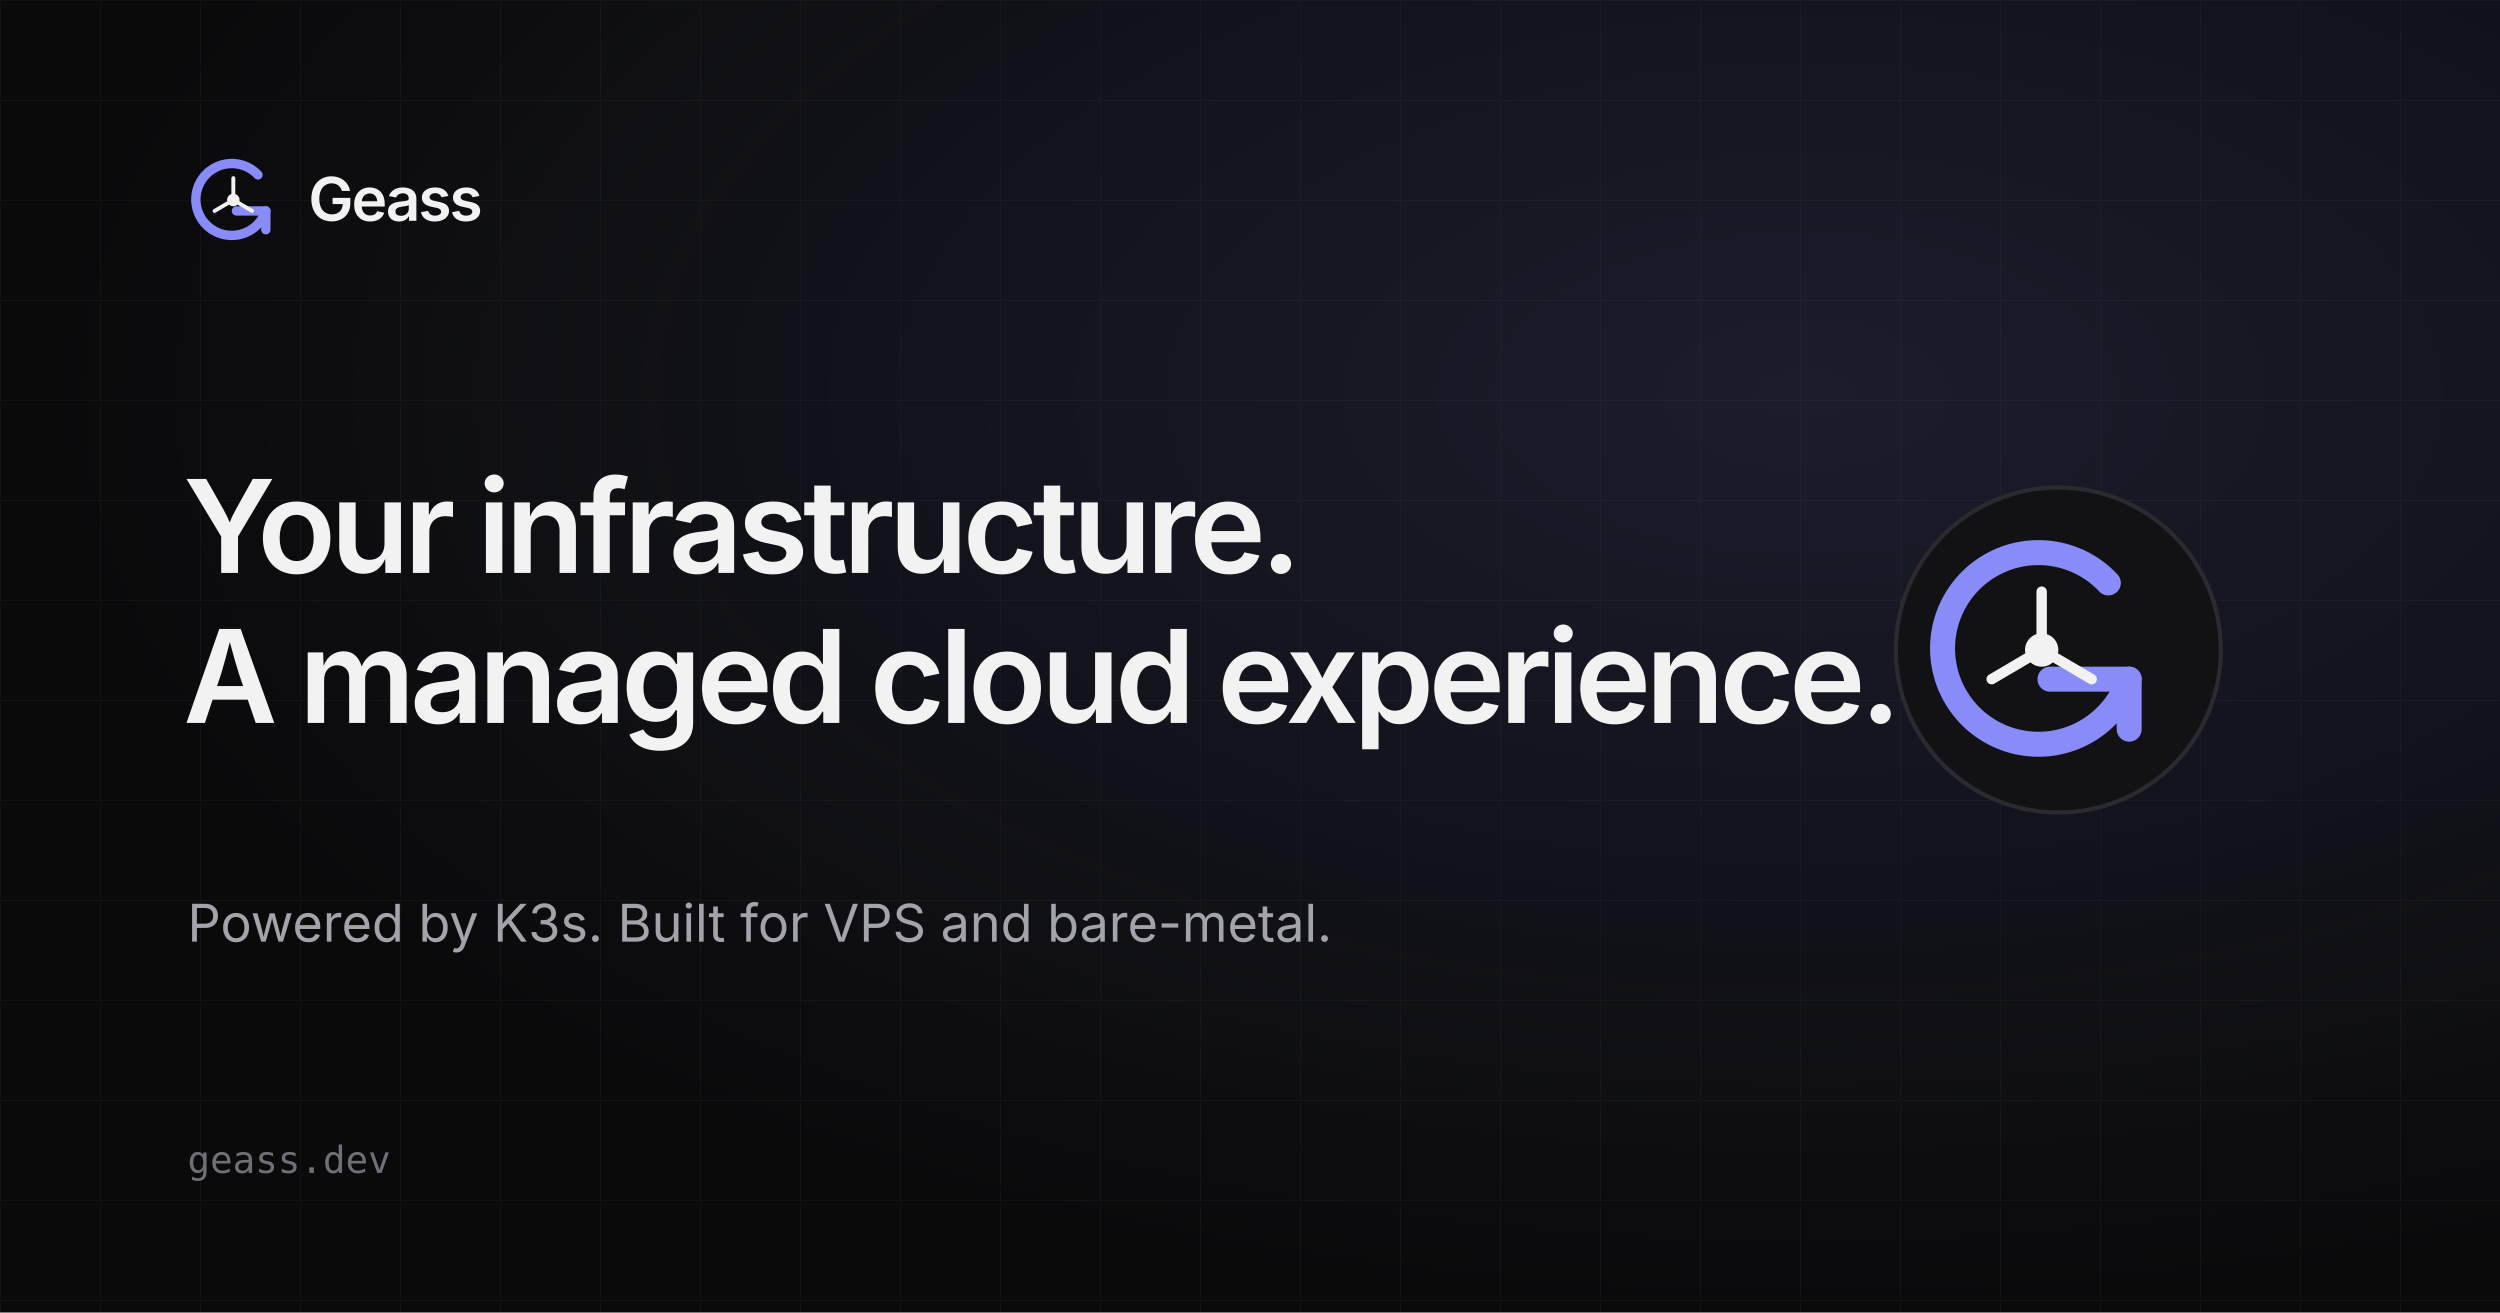
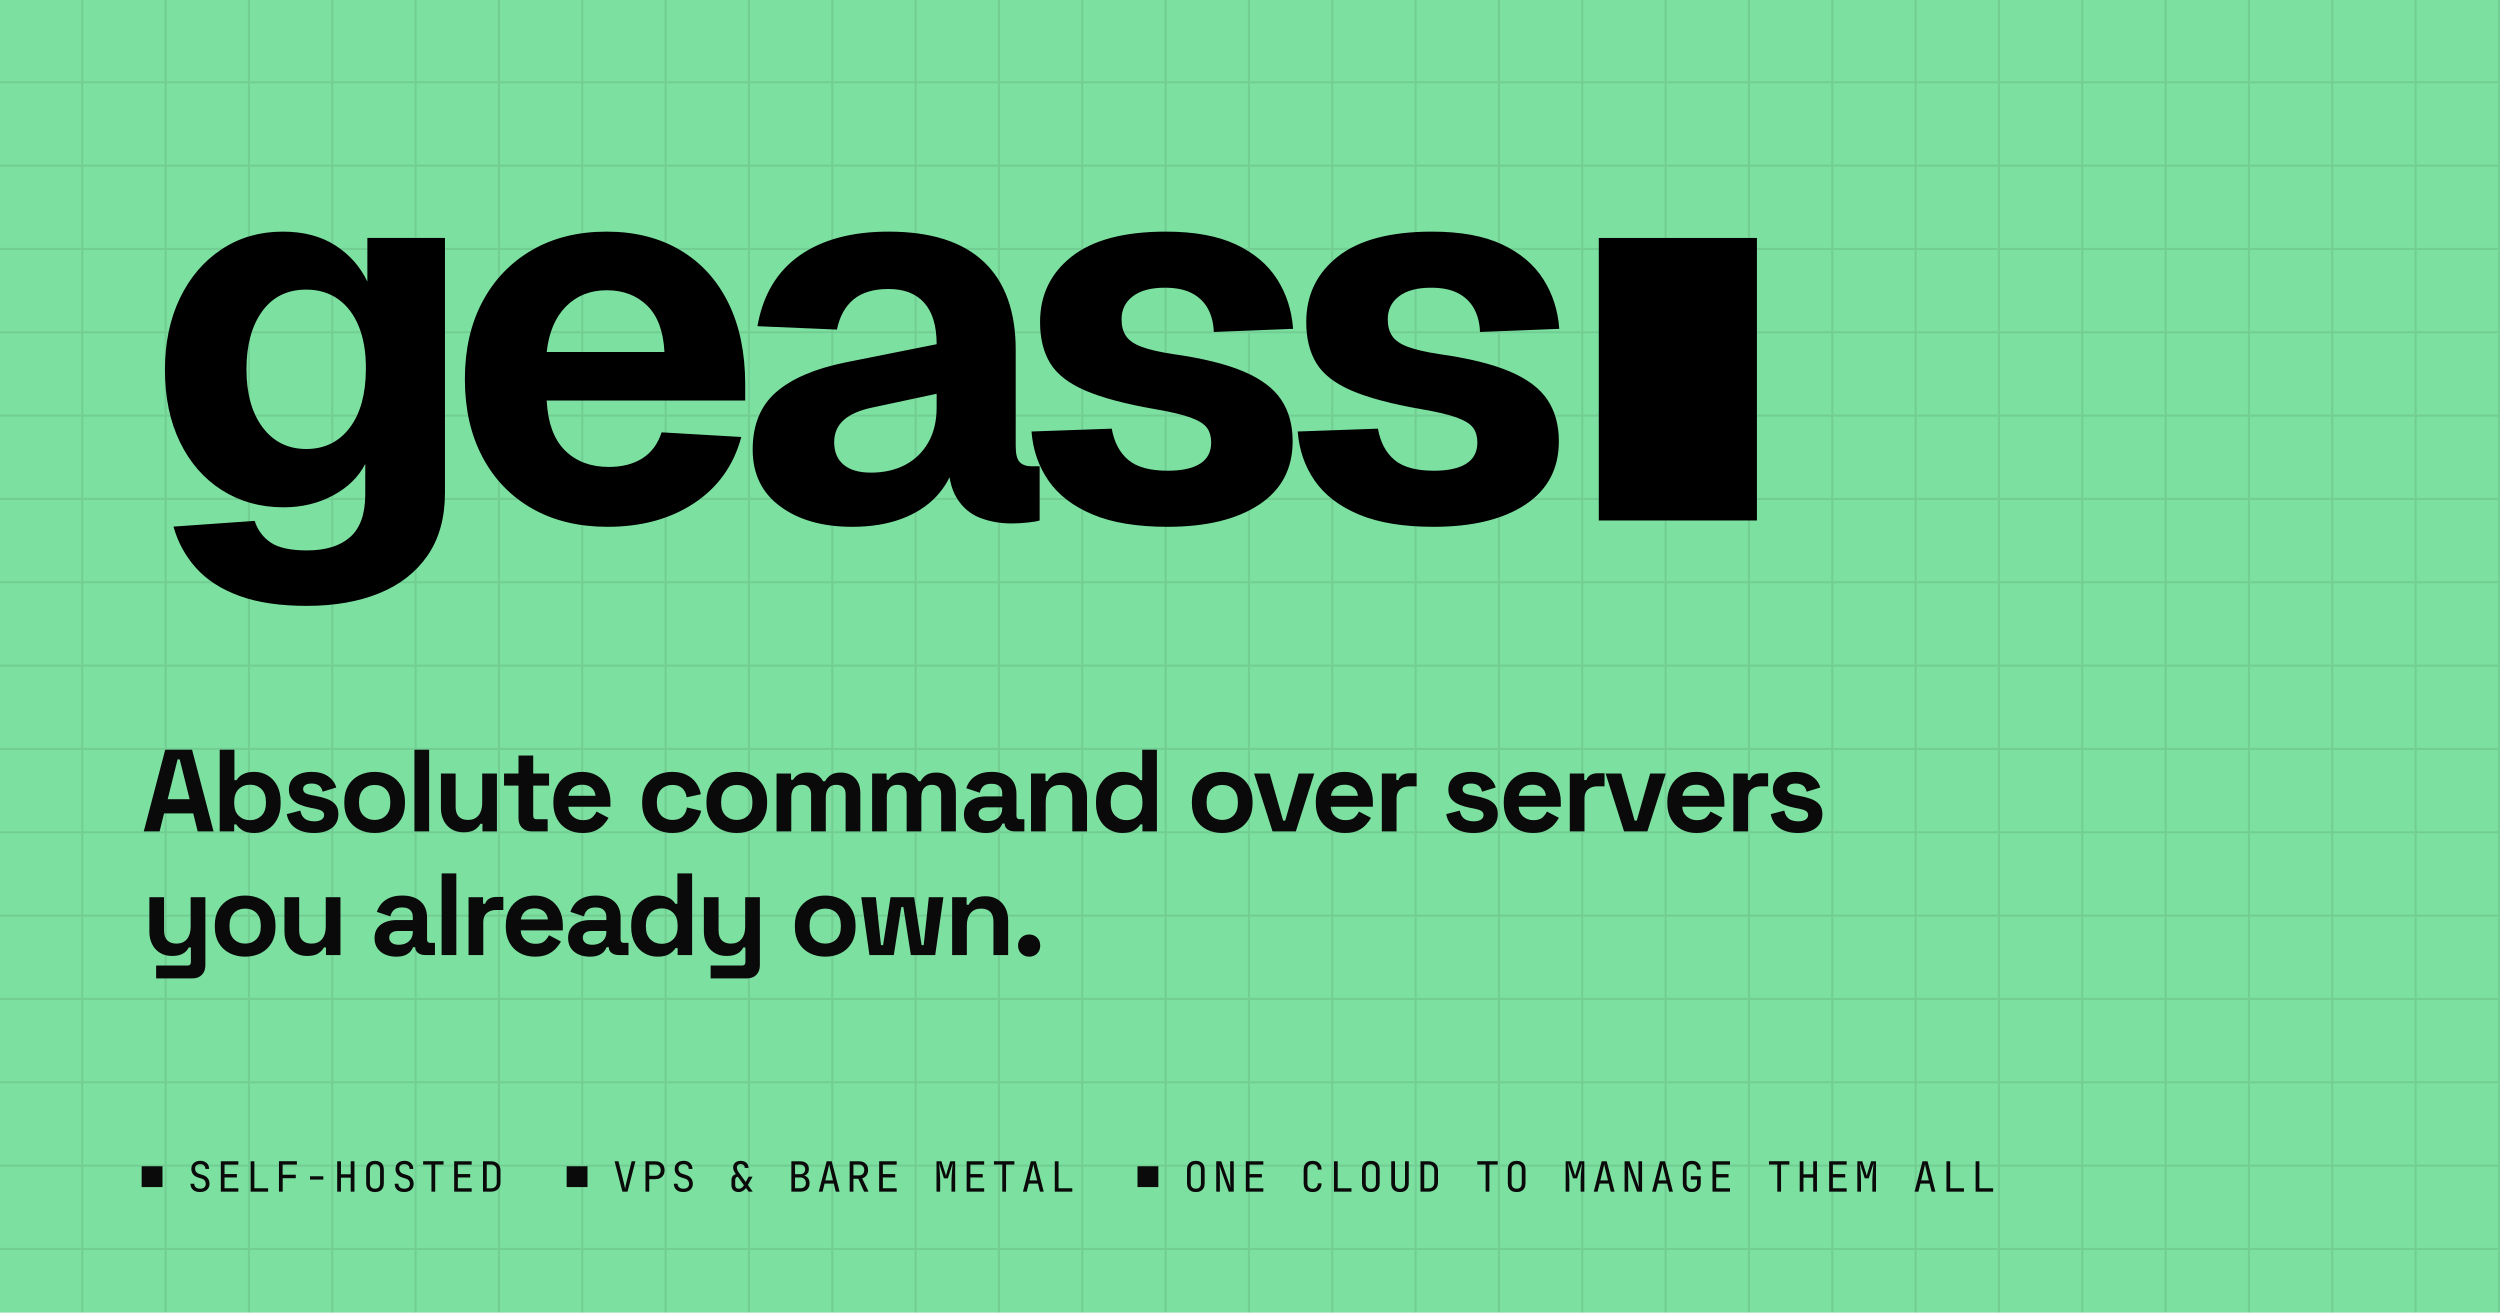
- <svg xmlns="http://www.w3.org/2000/svg" viewBox="0 0 1200 630" role="img" aria-labelledby="title desc">
+ <svg xmlns="http://www.w3.org/2000/svg" viewBox="0 0 1200 630" role="img" aria-label="Geass social card">
  <defs>
-     <radialGradient id="glow" cx="72%" cy="30%" r="70%">
-       <stop offset="0" stop-color="#888CF8" stop-opacity=".14" />
-       <stop offset="1" stop-color="#888CF8" stop-opacity="0" />
-     </radialGradient>
-     <pattern id="grid" width="48" height="48" patternUnits="userSpaceOnUse">
-       <path d="M48 0H0V48" fill="none" stroke="#FFFFFF" stroke-opacity=".035" />
+     <pattern id="grid" width="40" height="40" patternUnits="userSpaceOnUse">
+       <path d="M39.5 0V40M0 39.5H40" fill="none" stroke="#0A0A0A" stroke-opacity=".08" />
    </pattern>
  </defs>
-   <rect width="1200" height="630" fill="#0A0A0B" />
-   <rect width="1200" height="630" fill="url(#glow)" />
+   <rect width="1200" height="630" fill="#7CE0A0" />
  <rect width="1200" height="630" fill="url(#grid)" />
-   <g transform="translate(88 72)">
-     <g transform="scale(.75)">
-       <path d="M47.75 15.9A23 23 0 1 0 52.8 39H34" fill="none" stroke="#888CF8" stroke-width="6" stroke-linecap="round" stroke-linejoin="round" />
-       <path d="M52.8 39V51" fill="none" stroke="#888CF8" stroke-width="6" stroke-linecap="round" />
-       <circle cx="32" cy="32" r="4" fill="#F2F2F3" />
-       <path d="M32 28V18M28.5 34 20 39M35.5 34 44 39" fill="none" stroke="#F2F2F3" stroke-width="2.5" stroke-linecap="round" />
-     </g>
-     <text x="60" y="34" fill="#F2F2F3" font-family="Inter, Arial, sans-serif" font-size="29" font-weight="560" letter-spacing="-1">Geass</text>
-   </g>
-   <text x="88" y="275" fill="#F2F2F3" font-family="Inter, Arial, sans-serif" font-size="62" font-weight="560" letter-spacing="-2.6">
-     <tspan x="88" dy="0">Your infrastructure.</tspan>
-     <tspan x="88" dy="72">A managed cloud experience.</tspan>
-   </text>
-   <text x="90" y="452" fill="#A3A3AB" font-family="Inter, Arial, sans-serif" font-size="25">Powered by K3s. Built for VPS and bare-metal.</text>
-   <g transform="translate(900 224)">
-     <circle cx="88" cy="88" r="78" fill="#121214" stroke="#2A2A30" stroke-width="2" />
-     <path d="M112 55.8A46 46 0 1 0 122 102H84" fill="none" stroke="#888CF8" stroke-width="12" stroke-linecap="round" stroke-linejoin="round" />
-     <path d="M122 102v24" fill="none" stroke="#888CF8" stroke-width="12" stroke-linecap="round" />
-     <circle cx="80" cy="88" r="8" fill="#F2F2F3" />
-     <path d="M80 80V60M73 92l-17 10M87 92l17 10" fill="none" stroke="#F2F2F3" stroke-width="5" stroke-linecap="round" />
-   </g>
-   <text x="90" y="563" fill="#6F6F78" font-family="Geist Mono, monospace" font-size="18">geass.dev</text>
+   <path d="M147.34 290.82Q127.91 290.82 114.83 286.01Q101.75 281.2 94.06 272.58Q86.37 263.95 83.28 252.77L122.24 250.03Q124.37 256.66 129.96 260.43Q135.55 264.2 147.34 264.2Q160.85 264.2 168.09 257.78Q175.33 251.35 175.33 237.28V222.66Q170.52 232.07 159.89 237.79Q149.27 243.51 136.11 243.51Q119.46 243.51 106.56 235.31Q93.65 227.11 86.42 212.28Q79.18 197.46 79.18 177.57Q79.18 158.04 86.37 143.11Q93.55 128.18 106.35 119.68Q119.16 111.18 135.7 111.18Q150.63 111.18 160.9 117.76Q171.18 124.34 176.34 135.17V114.22H213.58V236.47Q213.58 254.59 205.21 266.68Q196.83 278.78 181.93 284.8Q167.03 290.82 147.34 290.82ZM146.99 215.52Q160.09 215.52 167.81 205.4Q175.53 195.28 175.63 177.27Q175.73 165.33 172.26 156.77Q168.8 148.22 162.35 143.62Q155.89 139.01 146.99 139.01Q133.38 139.01 125.84 149.44Q118.3 159.86 118.3 177.27Q118.3 194.83 126.09 205.17Q133.88 215.52 146.99 215.52ZM291.61 252.87Q270.81 252.87 255.43 244.11Q240.05 235.36 231.6 219.39Q223.14 203.43 223.14 182.02Q223.14 160.62 231.6 144.78Q240.05 128.94 255.33 120.06Q270.61 111.18 291.2 111.18Q311.39 111.18 326.4 120.01Q341.4 128.84 349.55 145.29Q357.7 161.73 357.7 184.55V192.25H262.41Q263.22 208.29 271.19 216.21Q279.16 224.13 292.22 224.13Q301.88 224.13 308.38 219.98Q314.89 215.83 317.57 207.53L355.82 209.75Q350.36 230.15 333.2 241.51Q316.05 252.87 291.61 252.87ZM262.41 168.97H318.94Q318.18 154.04 310.64 146.68Q303.1 139.32 291.2 139.32Q279.41 139.32 271.7 147.06Q263.98 154.8 262.41 168.97ZM409.01 252.87Q387.8 252.87 374.55 243.1Q361.29 233.33 361.29 215.83Q361.29 198.01 372.55 188.22Q383.81 178.43 405.97 173.93L449.59 165.22Q449.59 152.07 443.67 145.39Q437.75 138.71 426.52 138.71Q415.79 138.71 409.74 143.69Q403.69 148.68 401.72 158.19L363.57 156.57Q367.51 134.1 383.81 122.64Q400.1 111.18 426.52 111.18Q456.88 111.18 472.21 125.65Q487.54 140.13 487.54 167.96V214.11Q487.54 219.88 489.49 221.85Q491.44 223.82 495.23 223.82H499.03V249.83Q497.26 250.39 493.31 250.82Q489.36 251.25 485.47 251.25Q477.42 251.25 470.44 248.57Q463.46 245.88 459.26 239.08Q455.06 232.27 455.06 219.87L458.19 222.51Q455.81 231.56 449.29 238.45Q442.76 245.33 432.56 249.1Q422.37 252.87 409.01 252.87ZM418.01 226.86Q427.48 226.86 434.54 223.11Q441.6 219.37 445.59 212.36Q449.59 205.35 449.59 195.59V189.01L418.82 195.59Q409.56 197.51 404.98 201.63Q400.4 205.76 400.4 212.28Q400.4 219.22 404.91 223.04Q409.41 226.86 418.01 226.86ZM560.36 252.87Q538.55 252.87 524.51 246.97Q510.47 241.08 503.3 230.75Q496.14 220.43 495.13 207.12L533.64 205.76Q535.36 215.47 541.51 220.71Q547.66 225.95 560.51 225.95Q570.68 225.95 576.02 222.58Q581.36 219.22 581.36 212.39Q581.36 208.13 579.34 205.35Q577.31 202.57 571.52 200.44Q565.72 198.32 554.49 196.4Q533.19 192.7 521.12 187.54Q509.05 182.38 504.14 174.41Q499.23 166.44 499.23 154.6Q499.23 135.12 514.41 123.15Q529.59 111.18 559.65 111.18Q580.09 111.18 593.17 117.3Q606.25 123.43 612.98 133.98Q619.72 144.53 620.68 157.84L582.62 159.35Q582.42 153.03 579.82 148.22Q577.21 143.41 572.15 140.76Q567.09 138.1 559.14 138.1Q549.12 138.1 543.74 142.23Q538.35 146.35 538.35 153.28Q538.35 158.19 540.55 161.38Q542.75 164.57 548.16 166.54Q553.58 168.51 562.79 169.93Q584.19 172.92 596.84 178.28Q609.49 183.64 614.98 191.87Q620.47 200.09 620.47 211.78Q620.47 231.61 604.36 242.24Q588.24 252.87 560.36 252.87ZM688.13 252.87Q666.32 252.87 652.28 246.97Q638.24 241.08 631.08 230.75Q623.92 220.43 622.9 207.12L661.41 205.76Q663.13 215.47 669.28 220.71Q675.43 225.95 688.28 225.95Q698.45 225.95 703.79 222.58Q709.13 219.22 709.13 212.39Q709.13 208.13 707.11 205.35Q705.08 202.57 699.29 200.44Q693.49 198.32 682.26 196.4Q660.96 192.7 648.89 187.54Q636.82 182.38 631.91 174.41Q627 166.44 627 154.6Q627 135.12 642.18 123.15Q657.36 111.18 687.42 111.18Q707.86 111.18 720.95 117.3Q734.03 123.43 740.76 133.98Q747.49 144.53 748.45 157.84L710.4 159.35Q710.19 153.03 707.59 148.22Q704.98 143.41 699.92 140.76Q694.86 138.1 686.92 138.1Q676.9 138.1 671.51 142.23Q666.12 146.35 666.12 153.28Q666.12 158.19 668.32 161.38Q670.52 164.57 675.93 166.54Q681.35 168.51 690.56 169.93Q711.96 172.92 724.61 178.28Q737.26 183.64 742.75 191.87Q748.25 200.09 748.25 211.78Q748.25 231.61 732.13 242.24Q716.01 252.87 688.13 252.87Z" fill="#000000" />
+   <rect x="767.42" y="114.22" width="75.9" height="135.61" fill="#000000" />
+   <path d="M69.01 399.06 79.31 359.86H92.19L102.5 399.06H94.88L92.75 390.43H78.75L76.62 399.06ZM80.49 383.6H91.02L86.26 364.5H85.25ZM122.15 399.84Q118.4 399.84 116.38 398.55Q114.37 397.26 113.42 395.7H112.41V399.06H105.46V359.86H112.52V374.47H113.53Q114.14 373.46 115.18 372.57Q116.22 371.67 117.92 371.08Q119.63 370.5 122.15 370.5Q125.51 370.5 128.37 372.15Q131.22 373.8 132.96 376.99Q134.7 380.18 134.7 384.72V385.62Q134.7 390.15 132.96 393.34Q131.22 396.54 128.37 398.19Q125.51 399.84 122.15 399.84ZM120.02 393.68Q123.27 393.68 125.46 391.58Q127.64 389.48 127.64 385.45V384.89Q127.64 380.86 125.48 378.76Q123.33 376.66 120.02 376.66Q116.78 376.66 114.59 378.76Q112.41 380.86 112.41 384.89V385.45Q112.41 389.48 114.59 391.58Q116.78 393.68 120.02 393.68ZM150.77 399.84Q145.34 399.84 141.86 397.49Q138.39 395.14 137.66 390.77L144.16 389.09Q144.55 391.05 145.48 392.17Q146.4 393.29 147.77 393.76Q149.14 394.24 150.77 394.24Q153.23 394.24 154.41 393.37Q155.58 392.5 155.58 391.22Q155.58 389.93 154.46 389.23Q153.34 388.53 150.88 388.08L149.31 387.8Q146.4 387.24 143.99 386.26Q141.58 385.28 140.13 383.54Q138.67 381.81 138.67 379.06Q138.67 374.92 141.7 372.71Q144.72 370.5 149.65 370.5Q154.3 370.5 157.38 372.57Q160.46 374.64 161.41 378L154.86 380.02Q154.41 377.89 153.04 376.99Q151.66 376.1 149.65 376.1Q147.63 376.1 146.57 376.8Q145.5 377.5 145.5 378.73Q145.5 380.07 146.62 380.72Q147.74 381.36 149.65 381.7L151.22 381.98Q154.35 382.54 156.9 383.46Q159.45 384.38 160.93 386.09Q162.42 387.8 162.42 390.71Q162.42 395.08 159.25 397.46Q156.09 399.84 150.77 399.84ZM179.83 399.84Q175.69 399.84 172.38 398.16Q169.08 396.48 167.18 393.29Q165.27 390.1 165.27 385.62V384.72Q165.27 380.24 167.18 377.05Q169.08 373.86 172.38 372.18Q175.69 370.5 179.83 370.5Q183.98 370.5 187.28 372.18Q190.58 373.86 192.49 377.05Q194.39 380.24 194.39 384.72V385.62Q194.39 390.1 192.49 393.29Q190.58 396.48 187.28 398.16Q183.98 399.84 179.83 399.84ZM179.83 393.57Q183.08 393.57 185.21 391.47Q187.34 389.37 187.34 385.45V384.89Q187.34 380.97 185.24 378.87Q183.14 376.77 179.83 376.77Q176.58 376.77 174.46 378.87Q172.33 380.97 172.33 384.89V385.45Q172.33 389.37 174.46 391.47Q176.58 393.57 179.83 393.57ZM198.93 399.06V359.86H205.98V399.06ZM222.45 399.5Q219.2 399.5 216.76 398.02Q214.33 396.54 212.98 393.9Q211.64 391.27 211.64 387.86V371.28H218.7V387.3Q218.7 390.43 220.24 392Q221.78 393.57 224.63 393.57Q227.88 393.57 229.67 391.41Q231.46 389.26 231.46 385.39V371.28H238.52V399.06H231.58V395.42H230.57Q229.9 396.82 228.05 398.16Q226.2 399.5 222.45 399.5ZM255.04 399.06Q252.3 399.06 250.59 397.35Q248.88 395.64 248.88 392.78V377.1H241.94V371.28H248.88V362.66H255.94V371.28H263.55V377.1H255.94V391.55Q255.94 393.23 257.5 393.23H262.88V399.06ZM279.62 399.84Q275.48 399.84 272.32 398.08Q269.15 396.31 267.39 393.09Q265.62 389.87 265.62 385.5V384.83Q265.62 380.46 267.36 377.24Q269.1 374.02 272.23 372.26Q275.37 370.5 279.51 370.5Q283.6 370.5 286.62 372.32Q289.65 374.14 291.33 377.36Q293.01 380.58 293.01 384.83V387.24H272.79Q272.9 390.1 274.92 391.89Q276.94 393.68 279.85 393.68Q282.82 393.68 284.22 392.39Q285.62 391.1 286.34 389.54L292.11 392.56Q291.33 394.02 289.84 395.72Q288.36 397.43 285.9 398.64Q283.43 399.84 279.62 399.84ZM272.85 381.98H285.84Q285.62 379.57 283.91 378.11Q282.2 376.66 279.46 376.66Q276.6 376.66 274.92 378.11Q273.24 379.57 272.85 381.98ZM322.63 399.84Q318.6 399.84 315.32 398.16Q312.05 396.48 310.14 393.29Q308.24 390.1 308.24 385.56V384.78Q308.24 380.24 310.14 377.05Q312.05 373.86 315.32 372.18Q318.6 370.5 322.63 370.5Q326.61 370.5 329.46 371.9Q332.32 373.3 334.08 375.73Q335.85 378.17 336.41 381.25L329.58 382.7Q329.35 381.02 328.57 379.68Q327.78 378.34 326.36 377.55Q324.93 376.77 322.8 376.77Q320.67 376.77 318.96 377.69Q317.26 378.62 316.28 380.44Q315.3 382.26 315.3 384.89V385.45Q315.3 388.08 316.28 389.9Q317.26 391.72 318.96 392.64Q320.67 393.57 322.8 393.57Q325.99 393.57 327.64 391.92Q329.3 390.26 329.74 387.58L336.58 389.2Q335.85 392.17 334.08 394.6Q332.32 397.04 329.46 398.44Q326.61 399.84 322.63 399.84ZM353.66 399.84Q349.51 399.84 346.21 398.16Q342.9 396.48 341 393.29Q339.1 390.1 339.1 385.62V384.72Q339.1 380.24 341 377.05Q342.9 373.86 346.21 372.18Q349.51 370.5 353.66 370.5Q357.8 370.5 361.1 372.18Q364.41 373.86 366.31 377.05Q368.22 380.24 368.22 384.72V385.62Q368.22 390.1 366.31 393.29Q364.41 396.48 361.1 398.16Q357.8 399.84 353.66 399.84ZM353.66 393.57Q356.9 393.57 359.03 391.47Q361.16 389.37 361.16 385.45V384.89Q361.16 380.97 359.06 378.87Q356.96 376.77 353.66 376.77Q350.41 376.77 348.28 378.87Q346.15 380.97 346.15 384.89V385.45Q346.15 389.37 348.28 391.47Q350.41 393.57 353.66 393.57ZM372.75 399.06V371.28H379.7V374.3H380.7Q381.43 372.9 383.11 371.87Q384.79 370.83 387.54 370.83Q390.5 370.83 392.3 371.98Q394.09 373.13 395.04 374.98H396.05Q397 373.18 398.74 372.01Q400.47 370.83 403.66 370.83Q406.24 370.83 408.34 371.92Q410.44 373.02 411.7 375.23Q412.96 377.44 412.96 380.8V399.06H405.9V381.3Q405.9 379.01 404.73 377.86Q403.55 376.71 401.42 376.71Q399.02 376.71 397.7 378.25Q396.38 379.79 396.38 382.65V399.06H389.33V381.3Q389.33 379.01 388.15 377.86Q386.98 376.71 384.85 376.71Q382.44 376.71 381.12 378.25Q379.81 379.79 379.81 382.65V399.06ZM418.62 399.06V371.28H425.56V374.3H426.57Q427.3 372.9 428.98 371.87Q430.66 370.83 433.4 370.83Q436.37 370.83 438.16 371.98Q439.95 373.13 440.9 374.98H441.91Q442.86 373.18 444.6 372.01Q446.34 370.83 449.53 370.83Q452.1 370.83 454.2 371.92Q456.3 373.02 457.56 375.23Q458.82 377.44 458.82 380.8V399.06H451.77V381.3Q451.77 379.01 450.59 377.86Q449.42 376.71 447.29 376.71Q444.88 376.71 443.56 378.25Q442.25 379.79 442.25 382.65V399.06H435.19V381.3Q435.19 379.01 434.02 377.86Q432.84 376.71 430.71 376.71Q428.3 376.71 426.99 378.25Q425.67 379.79 425.67 382.65V399.06ZM473.1 399.84Q470.14 399.84 467.78 398.8Q465.43 397.77 464.06 395.78Q462.69 393.79 462.69 390.94Q462.69 388.08 464.06 386.15Q465.43 384.22 467.87 383.24Q470.3 382.26 473.44 382.26H481.06V380.69Q481.06 378.73 479.82 377.47Q478.59 376.21 475.9 376.21Q473.27 376.21 471.98 377.41Q470.7 378.62 470.3 380.52L463.81 378.34Q464.48 376.21 465.96 374.44Q467.45 372.68 469.94 371.59Q472.43 370.5 476.02 370.5Q481.5 370.5 484.7 373.24Q487.89 375.98 487.89 381.19V391.55Q487.89 393.23 489.46 393.23H491.7V399.06H486.99Q484.92 399.06 483.58 398.05Q482.23 397.04 482.23 395.36V395.3H481.17Q480.94 395.98 480.16 397.07Q479.38 398.16 477.7 399Q476.02 399.84 473.1 399.84ZM474.34 394.13Q477.3 394.13 479.18 392.48Q481.06 390.82 481.06 388.08V387.52H473.94Q471.98 387.52 470.86 388.36Q469.74 389.2 469.74 390.71Q469.74 392.22 470.92 393.18Q472.1 394.13 474.34 394.13ZM494.89 399.06V371.28H501.83V374.92H502.84Q503.51 373.46 505.36 372.15Q507.21 370.83 510.96 370.83Q514.21 370.83 516.64 372.32Q519.08 373.8 520.42 376.4Q521.77 379.01 521.77 382.48V399.06H514.71V383.04Q514.71 379.9 513.17 378.34Q511.63 376.77 508.78 376.77Q505.53 376.77 503.74 378.92Q501.94 381.08 501.94 384.94V399.06ZM538.62 399.84Q535.32 399.84 532.44 398.19Q529.55 396.54 527.82 393.34Q526.08 390.15 526.08 385.62V384.72Q526.08 380.18 527.82 376.99Q529.55 373.8 532.41 372.15Q535.26 370.5 538.62 370.5Q541.14 370.5 542.85 371.08Q544.56 371.67 545.62 372.57Q546.69 373.46 547.25 374.47H548.26V359.86H555.31V399.06H548.37V395.7H547.36Q546.41 397.26 544.42 398.55Q542.43 399.84 538.62 399.84ZM540.75 393.68Q544 393.68 546.18 391.58Q548.37 389.48 548.37 385.45V384.89Q548.37 380.86 546.21 378.76Q544.06 376.66 540.75 376.66Q537.5 376.66 535.32 378.76Q533.14 380.86 533.14 384.89V385.45Q533.14 389.48 535.32 391.58Q537.5 393.68 540.75 393.68ZM586.67 399.84Q582.53 399.84 579.22 398.16Q575.92 396.48 574.02 393.29Q572.11 390.1 572.11 385.62V384.72Q572.11 380.24 574.02 377.05Q575.92 373.86 579.22 372.18Q582.53 370.5 586.67 370.5Q590.82 370.5 594.12 372.18Q597.42 373.86 599.33 377.05Q601.23 380.24 601.23 384.72V385.62Q601.23 390.1 599.33 393.29Q597.42 396.48 594.12 398.16Q590.82 399.84 586.67 399.84ZM586.67 393.57Q589.92 393.57 592.05 391.47Q594.18 389.37 594.18 385.45V384.89Q594.18 380.97 592.08 378.87Q589.98 376.77 586.67 376.77Q583.42 376.77 581.3 378.87Q579.17 380.97 579.17 384.89V385.45Q579.17 389.37 581.3 391.47Q583.42 393.57 586.67 393.57ZM610.81 399.06 601.96 371.28H609.46L615.9 393.9H616.91L623.35 371.28H630.86L622.01 399.06ZM645.58 399.84Q641.44 399.84 638.28 398.08Q635.11 396.31 633.35 393.09Q631.58 389.87 631.58 385.5V384.83Q631.58 380.46 633.32 377.24Q635.06 374.02 638.19 372.26Q641.33 370.5 645.47 370.5Q649.56 370.5 652.58 372.32Q655.61 374.14 657.29 377.36Q658.97 380.58 658.97 384.83V387.24H638.75Q638.86 390.1 640.88 391.89Q642.9 393.68 645.81 393.68Q648.78 393.68 650.18 392.39Q651.58 391.1 652.3 389.54L658.07 392.56Q657.29 394.02 655.8 395.72Q654.32 397.43 651.86 398.64Q649.39 399.84 645.58 399.84ZM638.81 381.98H651.8Q651.58 379.57 649.87 378.11Q648.16 376.66 645.42 376.66Q642.56 376.66 640.88 378.11Q639.2 379.57 638.81 381.98ZM663.28 399.06V371.28H670.22V374.42H671.23Q671.85 372.74 673.28 371.95Q674.7 371.17 676.61 371.17H679.97V377.44H676.5Q673.81 377.44 672.07 378.87Q670.34 380.3 670.34 383.26V399.06ZM707.3 399.84Q701.86 399.84 698.39 397.49Q694.92 395.14 694.19 390.77L700.69 389.09Q701.08 391.05 702 392.17Q702.93 393.29 704.3 393.76Q705.67 394.24 707.3 394.24Q709.76 394.24 710.94 393.37Q712.11 392.5 712.11 391.22Q712.11 389.93 710.99 389.23Q709.87 388.53 707.41 388.08L705.84 387.8Q702.93 387.24 700.52 386.26Q698.11 385.28 696.66 383.54Q695.2 381.81 695.2 379.06Q695.2 374.92 698.22 372.71Q701.25 370.5 706.18 370.5Q710.82 370.5 713.9 372.57Q716.98 374.64 717.94 378L711.38 380.02Q710.94 377.89 709.56 376.99Q708.19 376.1 706.18 376.1Q704.16 376.1 703.1 376.8Q702.03 377.5 702.03 378.73Q702.03 380.07 703.15 380.72Q704.27 381.36 706.18 381.7L707.74 381.98Q710.88 382.54 713.43 383.46Q715.98 384.38 717.46 386.09Q718.94 387.8 718.94 390.71Q718.94 395.08 715.78 397.46Q712.62 399.84 707.3 399.84ZM735.8 399.84Q731.66 399.84 728.49 398.08Q725.33 396.31 723.56 393.09Q721.8 389.87 721.8 385.5V384.83Q721.8 380.46 723.54 377.24Q725.27 374.02 728.41 372.26Q731.54 370.5 735.69 370.5Q739.78 370.5 742.8 372.32Q745.82 374.14 747.5 377.36Q749.18 380.58 749.18 384.83V387.24H728.97Q729.08 390.1 731.1 391.89Q733.11 393.68 736.02 393.68Q738.99 393.68 740.39 392.39Q741.79 391.1 742.52 389.54L748.29 392.56Q747.5 394.02 746.02 395.72Q744.54 397.43 742.07 398.64Q739.61 399.84 735.8 399.84ZM729.02 381.98H742.02Q741.79 379.57 740.08 378.11Q738.38 376.66 735.63 376.66Q732.78 376.66 731.1 378.11Q729.42 379.57 729.02 381.98ZM753.5 399.06V371.28H760.44V374.42H761.45Q762.06 372.74 763.49 371.95Q764.92 371.17 766.82 371.17H770.18V377.44H766.71Q764.02 377.44 762.29 378.87Q760.55 380.3 760.55 383.26V399.06ZM779.54 399.06 770.69 371.28H778.19L784.63 393.9H785.64L792.08 371.28H799.58L790.74 399.06ZM814.31 399.84Q810.17 399.84 807 398.08Q803.84 396.31 802.08 393.09Q800.31 389.87 800.31 385.5V384.83Q800.31 380.46 802.05 377.24Q803.78 374.02 806.92 372.26Q810.06 370.5 814.2 370.5Q818.29 370.5 821.31 372.32Q824.34 374.14 826.02 377.36Q827.7 380.58 827.7 384.83V387.24H807.48Q807.59 390.1 809.61 391.89Q811.62 393.68 814.54 393.68Q817.5 393.68 818.9 392.39Q820.3 391.1 821.03 389.54L826.8 392.56Q826.02 394.02 824.53 395.72Q823.05 397.43 820.58 398.64Q818.12 399.84 814.31 399.84ZM807.54 381.98H820.53Q820.3 379.57 818.6 378.11Q816.89 376.66 814.14 376.66Q811.29 376.66 809.61 378.11Q807.93 379.57 807.54 381.98ZM832.01 399.06V371.28H838.95V374.42H839.96Q840.58 372.74 842 371.95Q843.43 371.17 845.34 371.17H848.7V377.44H845.22Q842.54 377.44 840.8 378.87Q839.06 380.3 839.06 383.26V399.06ZM863.09 399.84Q857.66 399.84 854.18 397.49Q850.71 395.14 849.98 390.77L856.48 389.09Q856.87 391.05 857.8 392.17Q858.72 393.29 860.09 393.76Q861.46 394.24 863.09 394.24Q865.55 394.24 866.73 393.37Q867.9 392.5 867.9 391.22Q867.9 389.93 866.78 389.23Q865.66 388.53 863.2 388.08L861.63 387.8Q858.72 387.24 856.31 386.26Q853.9 385.28 852.45 383.54Q850.99 381.81 850.99 379.06Q850.99 374.92 854.02 372.71Q857.04 370.5 861.97 370.5Q866.62 370.5 869.7 372.57Q872.78 374.64 873.73 378L867.18 380.02Q866.73 377.89 865.36 376.99Q863.98 376.1 861.97 376.1Q859.95 376.1 858.89 376.8Q857.82 377.5 857.82 378.73Q857.82 380.07 858.94 380.72Q860.06 381.36 861.97 381.7L863.54 381.98Q866.67 382.54 869.22 383.46Q871.77 384.38 873.25 386.09Q874.74 387.8 874.74 390.71Q874.74 395.08 871.57 397.46Q868.41 399.84 863.09 399.84Z" fill="#0A0A0A" />
+   <path d="M74.94 469.62V463.46H90.06Q91.63 463.46 91.63 461.78V454.78H90.62Q90.18 455.73 89.22 456.68Q88.27 457.63 86.65 458.25Q85.02 458.86 82.5 458.86Q79.26 458.86 76.82 457.38Q74.38 455.9 73.04 453.26Q71.7 450.63 71.7 447.22V430.64H78.75V446.66Q78.75 449.79 80.29 451.36Q81.83 452.93 84.69 452.93Q87.94 452.93 89.73 450.77Q91.52 448.62 91.52 444.75V430.64H98.58V463.34Q98.58 466.2 96.9 467.91Q95.22 469.62 92.42 469.62ZM117.67 459.2Q113.53 459.2 110.22 457.52Q106.92 455.84 105.02 452.65Q103.11 449.46 103.11 444.98V444.08Q103.11 439.6 105.02 436.41Q106.92 433.22 110.22 431.54Q113.53 429.86 117.67 429.86Q121.82 429.86 125.12 431.54Q128.42 433.22 130.33 436.41Q132.23 439.6 132.23 444.08V444.98Q132.23 449.46 130.33 452.65Q128.42 455.84 125.12 457.52Q121.82 459.2 117.67 459.2ZM117.67 452.93Q120.92 452.93 123.05 450.83Q125.18 448.73 125.18 444.81V444.25Q125.18 440.33 123.08 438.23Q120.98 436.13 117.67 436.13Q114.42 436.13 112.3 438.23Q110.17 440.33 110.17 444.25V444.81Q110.17 448.73 112.3 450.83Q114.42 452.93 117.67 452.93ZM147.35 458.86Q144.1 458.86 141.67 457.38Q139.23 455.9 137.89 453.26Q136.54 450.63 136.54 447.22V430.64H143.6V446.66Q143.6 449.79 145.14 451.36Q146.68 452.93 149.54 452.93Q152.78 452.93 154.58 450.77Q156.37 448.62 156.37 444.75V430.64H163.42V458.42H156.48V454.78H155.47Q154.8 456.18 152.95 457.52Q151.1 458.86 147.35 458.86ZM190.19 459.2Q187.22 459.2 184.87 458.16Q182.52 457.13 181.15 455.14Q179.78 453.15 179.78 450.3Q179.78 447.44 181.15 445.51Q182.52 443.58 184.96 442.6Q187.39 441.62 190.53 441.62H198.14V440.05Q198.14 438.09 196.91 436.83Q195.68 435.57 192.99 435.57Q190.36 435.57 189.07 436.77Q187.78 437.98 187.39 439.88L180.9 437.7Q181.57 435.57 183.05 433.8Q184.54 432.04 187.03 430.95Q189.52 429.86 193.1 429.86Q198.59 429.86 201.78 432.6Q204.98 435.34 204.98 440.55V450.91Q204.98 452.59 206.54 452.59H208.78V458.42H204.08Q202.01 458.42 200.66 457.41Q199.32 456.4 199.32 454.72V454.66H198.26Q198.03 455.34 197.25 456.43Q196.46 457.52 194.78 458.36Q193.1 459.2 190.19 459.2ZM191.42 453.49Q194.39 453.49 196.27 451.84Q198.14 450.18 198.14 447.44V446.88H191.03Q189.07 446.88 187.95 447.72Q186.83 448.56 186.83 450.07Q186.83 451.58 188.01 452.54Q189.18 453.49 191.42 453.49ZM211.98 458.42V419.22H219.03V458.42ZM224.91 458.42V430.64H231.86V433.78H232.86Q233.48 432.1 234.91 431.31Q236.34 430.53 238.24 430.53H241.6V436.8H238.13Q235.44 436.8 233.7 438.23Q231.97 439.66 231.97 442.62V458.42ZM256.78 459.2Q252.63 459.2 249.47 457.44Q246.3 455.67 244.54 452.45Q242.78 449.23 242.78 444.86V444.19Q242.78 439.82 244.51 436.6Q246.25 433.38 249.38 431.62Q252.52 429.86 256.66 429.86Q260.75 429.86 263.78 431.68Q266.8 433.5 268.48 436.72Q270.16 439.94 270.16 444.19V446.6H249.94Q250.06 449.46 252.07 451.25Q254.09 453.04 257 453.04Q259.97 453.04 261.37 451.75Q262.77 450.46 263.5 448.9L269.26 451.92Q268.48 453.38 267 455.08Q265.51 456.79 263.05 458Q260.58 459.2 256.78 459.2ZM250 441.34H262.99Q262.77 438.93 261.06 437.47Q259.35 436.02 256.61 436.02Q253.75 436.02 252.07 437.47Q250.39 438.93 250 441.34ZM283.1 459.2Q280.13 459.2 277.78 458.16Q275.42 457.13 274.05 455.14Q272.68 453.15 272.68 450.3Q272.68 447.44 274.05 445.51Q275.42 443.58 277.86 442.6Q280.3 441.62 283.43 441.62H291.05V440.05Q291.05 438.09 289.82 436.83Q288.58 435.57 285.9 435.57Q283.26 435.57 281.98 436.77Q280.69 437.98 280.3 439.88L273.8 437.7Q274.47 435.57 275.96 433.8Q277.44 432.04 279.93 430.95Q282.42 429.86 286.01 429.86Q291.5 429.86 294.69 432.6Q297.88 435.34 297.88 440.55V450.91Q297.88 452.59 299.45 452.59H301.69V458.42H296.98Q294.91 458.42 293.57 457.41Q292.22 456.4 292.22 454.72V454.66H291.16Q290.94 455.34 290.15 456.43Q289.37 457.52 287.69 458.36Q286.01 459.2 283.1 459.2ZM284.33 453.49Q287.3 453.49 289.17 451.84Q291.05 450.18 291.05 447.44V446.88H283.94Q281.98 446.88 280.86 447.72Q279.74 448.56 279.74 450.07Q279.74 451.58 280.91 452.54Q282.09 453.49 284.33 453.49ZM315.52 459.2Q312.22 459.2 309.33 457.55Q306.45 455.9 304.71 452.7Q302.98 449.51 302.98 444.98V444.08Q302.98 439.54 304.71 436.35Q306.45 433.16 309.3 431.51Q312.16 429.86 315.52 429.86Q318.04 429.86 319.75 430.44Q321.46 431.03 322.52 431.93Q323.58 432.82 324.14 433.83H325.15V419.22H332.21V458.42H325.26V455.06H324.26Q323.3 456.62 321.32 457.91Q319.33 459.2 315.52 459.2ZM317.65 453.04Q320.9 453.04 323.08 450.94Q325.26 448.84 325.26 444.81V444.25Q325.26 440.22 323.11 438.12Q320.95 436.02 317.65 436.02Q314.4 436.02 312.22 438.12Q310.03 440.22 310.03 444.25V444.81Q310.03 448.84 312.22 450.94Q314.4 453.04 317.65 453.04ZM341.11 469.62V463.46H356.23Q357.8 463.46 357.8 461.78V454.78H356.79Q356.34 455.73 355.39 456.68Q354.44 457.63 352.82 458.25Q351.19 458.86 348.67 458.86Q345.42 458.86 342.99 457.38Q340.55 455.9 339.21 453.26Q337.86 450.63 337.86 447.22V430.64H344.92V446.66Q344.92 449.79 346.46 451.36Q348 452.93 350.86 452.93Q354.1 452.93 355.9 450.77Q357.69 448.62 357.69 444.75V430.64H364.74V463.34Q364.74 466.2 363.06 467.91Q361.38 469.62 358.58 469.62ZM396.1 459.2Q391.96 459.2 388.66 457.52Q385.35 455.84 383.45 452.65Q381.54 449.46 381.54 444.98V444.08Q381.54 439.6 383.45 436.41Q385.35 433.22 388.66 431.54Q391.96 429.86 396.1 429.86Q400.25 429.86 403.55 431.54Q406.86 433.22 408.76 436.41Q410.66 439.6 410.66 444.08V444.98Q410.66 449.46 408.76 452.65Q406.86 455.84 403.55 457.52Q400.25 459.2 396.1 459.2ZM396.1 452.93Q399.35 452.93 401.48 450.83Q403.61 448.73 403.61 444.81V444.25Q403.61 440.33 401.51 438.23Q399.41 436.13 396.1 436.13Q392.86 436.13 390.73 438.23Q388.6 440.33 388.6 444.25V444.81Q388.6 448.73 390.73 450.83Q392.86 452.93 396.1 452.93ZM417.33 458.42 413.41 430.64H420.41L422.87 453.66H423.88L427.46 430.64H438.78L442.36 453.66H443.37L445.83 430.64H452.83L448.91 458.42H437.21L433.62 435.4H432.62L429.03 458.42ZM457.03 458.42V430.64H463.98V434.28H464.98Q465.66 432.82 467.5 431.51Q469.35 430.19 473.1 430.19Q476.35 430.19 478.79 431.68Q481.22 433.16 482.57 435.76Q483.91 438.37 483.91 441.84V458.42H476.86V442.4Q476.86 439.26 475.32 437.7Q473.78 436.13 470.92 436.13Q467.67 436.13 465.88 438.28Q464.09 440.44 464.09 444.3V458.42ZM494.02 459.2Q491.75 459.2 490.21 457.7Q488.67 456.21 488.67 453.87Q488.67 451.53 490.21 450.04Q491.75 448.56 494.02 448.56Q496.29 448.56 497.8 450.06Q499.31 451.55 499.31 453.89Q499.31 456.23 497.8 457.72Q496.29 459.2 494.02 459.2Z" fill="#0A0A0A" />
+   <rect x="68" y="559.8" width="10" height="10" fill="#0A0A0A" />
+   <path d="M96.08 572.2Q94.64 572.2 93.61 571.72Q92.58 571.24 92.02 570.34Q91.46 569.44 91.44 568.2H93.24Q93.24 569.3 93.99 569.94Q94.74 570.58 96.08 570.58Q97.34 570.58 98.05 569.96Q98.76 569.34 98.76 568.24Q98.76 567.36 98.29 566.7Q97.82 566.04 96.94 565.78L94.96 565.16Q93.46 564.7 92.65 563.62Q91.84 562.54 91.84 561.08Q91.84 559.9 92.37 559.03Q92.9 558.16 93.86 557.67Q94.82 557.18 96.12 557.18Q98.04 557.18 99.2 558.25Q100.36 559.32 100.38 561.1H98.58Q98.58 560.02 97.93 559.41Q97.28 558.8 96.1 558.8Q94.94 558.8 94.29 559.36Q93.64 559.92 93.64 560.92Q93.64 561.82 94.12 562.48Q94.6 563.14 95.5 563.42L97.5 564.06Q98.96 564.52 99.76 565.62Q100.56 566.72 100.56 568.2Q100.56 569.4 100 570.3Q99.44 571.2 98.43 571.7Q97.42 572.2 96.08 572.2ZM106 572V557.4H114.4V559.04H107.78V563.56H113.7V565.18H107.78V570.36H114.4V572ZM120.3 572V557.4H122.1V570.36H128.7V572ZM133.9 572V557.38H142.5V559.02H135.66V563.88H141.98V565.52H135.7V572ZM148.8 566.2V564.6H155.2V566.2ZM161.86 572V557.4H163.66V563.64H168.34V557.4H170.14V572H168.34V565.28H163.66V572ZM180 572.2Q178.68 572.2 177.73 571.7Q176.78 571.2 176.27 570.25Q175.76 569.3 175.76 568V561.4Q175.76 560.08 176.27 559.14Q176.78 558.2 177.73 557.7Q178.68 557.2 180 557.2Q181.32 557.2 182.27 557.7Q183.22 558.2 183.73 559.14Q184.24 560.08 184.24 561.38V568Q184.24 569.3 183.73 570.25Q183.22 571.2 182.27 571.7Q181.32 572.2 180 572.2ZM180 570.58Q181.18 570.58 181.81 569.91Q182.44 569.24 182.44 568V561.4Q182.44 560.16 181.81 559.49Q181.18 558.82 180 558.82Q178.84 558.82 178.2 559.49Q177.56 560.16 177.56 561.4V568Q177.56 569.24 178.2 569.91Q178.84 570.58 180 570.58ZM194.08 572.2Q192.64 572.2 191.61 571.72Q190.58 571.24 190.02 570.34Q189.46 569.44 189.44 568.2H191.24Q191.24 569.3 191.99 569.94Q192.74 570.58 194.08 570.58Q195.34 570.58 196.05 569.96Q196.76 569.34 196.76 568.24Q196.76 567.36 196.29 566.7Q195.82 566.04 194.94 565.78L192.96 565.16Q191.46 564.7 190.65 563.62Q189.84 562.54 189.84 561.08Q189.84 559.9 190.37 559.03Q190.9 558.16 191.86 557.67Q192.82 557.18 194.12 557.18Q196.04 557.18 197.2 558.25Q198.36 559.32 198.38 561.1H196.58Q196.58 560.02 195.93 559.41Q195.28 558.8 194.1 558.8Q192.94 558.8 192.29 559.36Q191.64 559.92 191.64 560.92Q191.64 561.82 192.12 562.48Q192.6 563.14 193.5 563.42L195.5 564.06Q196.96 564.52 197.76 565.62Q198.56 566.72 198.56 568.2Q198.56 569.4 198 570.3Q197.44 571.2 196.43 571.7Q195.42 572.2 194.08 572.2ZM207.1 572V559.02H203.1V557.38H212.9V559.02H208.9V572ZM218 572V557.4H226.4V559.04H219.78V563.56H225.7V565.18H219.78V570.36H226.4V572ZM231.84 572V557.4H235.62Q237.04 557.4 238.07 557.94Q239.1 558.48 239.67 559.46Q240.24 560.44 240.24 561.78V567.6Q240.24 568.94 239.67 569.93Q239.1 570.92 238.07 571.46Q237.04 572 235.62 572ZM233.64 570.4H235.62Q236.94 570.4 237.69 569.66Q238.44 568.92 238.44 567.6V561.78Q238.44 560.48 237.69 559.74Q236.94 559 235.62 559H233.64Z" fill="#0A0A0A" />
+   <rect x="272.0" y="559.8" width="10" height="10" fill="#0A0A0A" />
+   <path d="M298.76 572 295 557.4H296.86L299.34 567.32Q299.6 568.36 299.78 569.25Q299.96 570.14 300.04 570.6Q300.12 570.14 300.29 569.25Q300.46 568.36 300.72 567.32L303.18 557.4H305L301.22 572ZM309.84 572V557.4H314.54Q315.9 557.4 316.9 557.93Q317.9 558.46 318.45 559.42Q319 560.38 319 561.7Q319 563 318.45 563.97Q317.9 564.94 316.9 565.47Q315.9 566 314.54 566H311.64V572ZM311.64 564.38H314.54Q315.72 564.38 316.43 563.65Q317.14 562.92 317.14 561.7Q317.14 560.46 316.43 559.74Q315.72 559.02 314.54 559.02H311.64ZM328.08 572.2Q326.64 572.2 325.61 571.72Q324.58 571.24 324.02 570.34Q323.46 569.44 323.44 568.2H325.24Q325.24 569.3 325.99 569.94Q326.74 570.58 328.08 570.58Q329.34 570.58 330.05 569.96Q330.76 569.34 330.76 568.24Q330.76 567.36 330.29 566.7Q329.82 566.04 328.94 565.78L326.96 565.16Q325.46 564.7 324.65 563.62Q323.84 562.54 323.84 561.08Q323.84 559.9 324.37 559.03Q324.9 558.16 325.86 557.67Q326.82 557.18 328.12 557.18Q330.04 557.18 331.2 558.25Q332.36 559.32 332.38 561.1H330.58Q330.58 560.02 329.93 559.41Q329.28 558.8 328.1 558.8Q326.94 558.8 326.29 559.36Q325.64 559.92 325.64 560.92Q325.64 561.82 326.12 562.48Q326.6 563.14 327.5 563.42L329.5 564.06Q330.96 564.52 331.76 565.62Q332.56 566.72 332.56 568.2Q332.56 569.4 332 570.3Q331.44 571.2 330.43 571.7Q329.42 572.2 328.08 572.2ZM354.6 572.2Q352.96 572.2 352.03 571.32Q351.1 570.44 351.1 568.9V566.4Q351.1 565.34 351.65 564.61Q352.2 563.88 353.22 563.58L353.08 563.38Q352.46 562.54 352.18 561.82Q351.9 561.1 351.9 560.38Q351.9 559.42 352.35 558.7Q352.8 557.98 353.61 557.59Q354.42 557.2 355.5 557.2Q356.66 557.2 357.51 557.62Q358.36 558.04 358.82 558.8Q359.28 559.56 359.28 560.62H357.48Q357.48 560.04 357.24 559.62Q357 559.2 356.56 558.98Q356.12 558.76 355.5 558.76Q354.96 558.76 354.55 558.96Q354.14 559.16 353.92 559.53Q353.7 559.9 353.7 560.42Q353.7 560.92 353.91 561.5Q354.12 562.08 354.5 562.6L357.94 567.34L359.36 564.8H361.24L358.98 568.78L361.32 572H359.34L358.08 570.26Q356.6 572.2 354.6 572.2ZM354.7 570.6Q355.38 570.6 356.01 570.15Q356.64 569.7 357.08 568.9L354.14 564.84Q353.52 564.94 353.21 565.34Q352.9 565.74 352.9 566.4V568.9Q352.9 569.7 353.37 570.15Q353.84 570.6 354.7 570.6ZM379.86 572V557.4H384Q386 557.4 387.13 558.4Q388.26 559.4 388.26 561.18Q388.26 562.18 387.84 562.92Q387.42 563.66 386.65 564.06Q385.88 564.46 384.8 564.44V564.14Q385.96 564.12 386.81 564.58Q387.66 565.04 388.13 565.9Q388.6 566.76 388.6 567.94Q388.6 569.18 388.08 570.1Q387.56 571.02 386.6 571.51Q385.64 572 384.3 572ZM381.62 570.38H384.1Q385.36 570.38 386.09 569.71Q386.82 569.04 386.82 567.88Q386.82 566.68 386.09 565.93Q385.36 565.18 384.1 565.18H381.62ZM381.62 563.62H383.98Q385.14 563.62 385.81 563Q386.48 562.38 386.48 561.32Q386.48 560.26 385.82 559.64Q385.16 559.02 384 559.02H381.62ZM393 572 396.8 557.4H399.22L403 572H401.18L400.22 568.12H395.8L394.84 572ZM396.16 566.6H399.84L398.72 562.1Q398.4 560.82 398.22 559.96Q398.04 559.1 398 558.84Q397.96 559.1 397.78 559.96Q397.6 560.82 397.28 562.08ZM407.84 572V557.4H412.36Q413.66 557.4 414.64 557.93Q415.62 558.46 416.16 559.4Q416.7 560.34 416.7 561.6Q416.7 563.08 415.93 564.14Q415.16 565.2 413.84 565.6L416.9 572H414.78L411.98 565.8H409.64V572ZM409.64 564.18H412.36Q413.48 564.18 414.16 563.47Q414.84 562.76 414.84 561.6Q414.84 560.42 414.16 559.72Q413.48 559.02 412.36 559.02H409.64ZM422 572V557.4H430.4V559.04H423.78V563.56H429.7V565.18H423.78V570.36H430.4V572ZM449.52 572V557.4H451.88L453.4 562.12Q453.62 562.76 453.8 563.39Q453.98 564.02 454.06 564.36Q454.16 564.02 454.32 563.39Q454.48 562.76 454.68 562.1L456.12 557.4H458.48V572H456.72V566.7Q456.72 565.82 456.78 564.7Q456.84 563.58 456.94 562.41Q457.04 561.24 457.15 560.17Q457.26 559.1 457.34 558.3L454.98 565.6H453.08L450.7 558.3Q450.8 559.08 450.9 560.11Q451 561.14 451.08 562.29Q451.16 563.44 451.22 564.58Q451.28 565.72 451.28 566.7V572ZM464 572V557.4H472.4V559.04H465.78V563.56H471.7V565.18H465.78V570.36H472.4V572ZM481.1 572V559.02H477.1V557.38H486.9V559.02H482.9V572ZM491 572 494.8 557.4H497.22L501 572H499.18L498.22 568.12H493.8L492.84 572ZM494.16 566.6H497.84L496.72 562.1Q496.4 560.82 496.22 559.96Q496.04 559.1 496 558.84Q495.96 559.1 495.78 559.96Q495.6 560.82 495.28 562.08ZM506.3 572V557.4H508.1V570.36H514.7V572Z" fill="#0A0A0A" />
+   <rect x="546.0" y="559.8" width="10" height="10" fill="#0A0A0A" />
+   <path d="M574 572.2Q572.68 572.2 571.73 571.7Q570.78 571.2 570.27 570.25Q569.76 569.3 569.76 568V561.4Q569.76 560.08 570.27 559.14Q570.78 558.2 571.73 557.7Q572.68 557.2 574 557.2Q575.32 557.2 576.27 557.7Q577.22 558.2 577.73 559.14Q578.24 560.08 578.24 561.38V568Q578.24 569.3 577.73 570.25Q577.22 571.2 576.27 571.7Q575.32 572.2 574 572.2ZM574 570.58Q575.18 570.58 575.81 569.91Q576.44 569.24 576.44 568V561.4Q576.44 560.16 575.81 559.49Q575.18 558.82 574 558.82Q572.84 558.82 572.2 559.49Q571.56 560.16 571.56 561.4V568Q571.56 569.24 572.2 569.91Q572.84 570.58 574 570.58ZM583.8 572V557.4H586.2L590.66 569.9Q590.62 569.4 590.57 568.67Q590.52 567.94 590.49 567.13Q590.46 566.32 590.46 565.6V557.4H592.2V572H589.8L585.36 559.5Q585.4 559.98 585.44 560.71Q585.48 561.44 585.51 562.25Q585.54 563.06 585.54 563.8V572ZM598 572V557.4H606.4V559.04H599.78V563.56H605.7V565.18H599.78V570.36H606.4V572ZM630.08 572.2Q628.76 572.2 627.79 571.7Q626.82 571.2 626.29 570.25Q625.76 569.3 625.76 568V561.4Q625.76 560.08 626.29 559.14Q626.82 558.2 627.79 557.7Q628.76 557.2 630.08 557.2Q631.4 557.2 632.36 557.71Q633.32 558.22 633.84 559.16Q634.36 560.1 634.36 561.4H632.56Q632.56 560.16 631.91 559.49Q631.26 558.82 630.08 558.82Q628.9 558.82 628.23 559.48Q627.56 560.14 627.56 561.38V568Q627.56 569.24 628.23 569.91Q628.9 570.58 630.08 570.58Q631.26 570.58 631.91 569.91Q632.56 569.24 632.56 568H634.36Q634.36 569.28 633.84 570.23Q633.32 571.18 632.36 571.69Q631.4 572.2 630.08 572.2ZM640.3 572V557.4H642.1V570.36H648.7V572ZM658 572.2Q656.68 572.2 655.73 571.7Q654.78 571.2 654.27 570.25Q653.76 569.3 653.76 568V561.4Q653.76 560.08 654.27 559.14Q654.78 558.2 655.73 557.7Q656.68 557.2 658 557.2Q659.32 557.2 660.27 557.7Q661.22 558.2 661.73 559.14Q662.24 560.08 662.24 561.38V568Q662.24 569.3 661.73 570.25Q661.22 571.2 660.27 571.7Q659.32 572.2 658 572.2ZM658 570.58Q659.18 570.58 659.81 569.91Q660.44 569.24 660.44 568V561.4Q660.44 560.16 659.81 559.49Q659.18 558.82 658 558.82Q656.84 558.82 656.2 559.49Q655.56 560.16 655.56 561.4V568Q655.56 569.24 656.2 569.91Q656.84 570.58 658 570.58ZM672 572.2Q669.96 572.2 668.88 571.07Q667.8 569.94 667.8 568V557.4H669.6V568Q669.6 569.2 670.19 569.9Q670.78 570.6 672 570.6Q673.2 570.6 673.8 569.9Q674.4 569.2 674.4 568V557.4H676.2V568Q676.2 569.96 675.13 571.08Q674.06 572.2 672 572.2ZM681.84 572V557.4H685.62Q687.04 557.4 688.07 557.94Q689.1 558.48 689.67 559.46Q690.24 560.44 690.24 561.78V567.6Q690.24 568.94 689.67 569.93Q689.1 570.92 688.07 571.46Q687.04 572 685.62 572ZM683.64 570.4H685.62Q686.94 570.4 687.69 569.66Q688.44 568.92 688.44 567.6V561.78Q688.44 560.48 687.69 559.74Q686.94 559 685.62 559H683.64ZM713.1 572V559.02H709.1V557.38H718.9V559.02H714.9V572ZM728 572.2Q726.68 572.2 725.73 571.7Q724.78 571.2 724.27 570.25Q723.76 569.3 723.76 568V561.4Q723.76 560.08 724.27 559.14Q724.78 558.2 725.73 557.7Q726.68 557.2 728 557.2Q729.32 557.2 730.27 557.7Q731.22 558.2 731.73 559.14Q732.24 560.08 732.24 561.38V568Q732.24 569.3 731.73 570.25Q731.22 571.2 730.27 571.7Q729.32 572.2 728 572.2ZM728 570.58Q729.18 570.58 729.81 569.91Q730.44 569.24 730.44 568V561.4Q730.44 560.16 729.81 559.49Q729.18 558.82 728 558.82Q726.84 558.82 726.2 559.49Q725.56 560.16 725.56 561.4V568Q725.56 569.24 726.2 569.91Q726.84 570.58 728 570.58ZM751.52 572V557.4H753.88L755.4 562.12Q755.62 562.76 755.8 563.39Q755.98 564.02 756.06 564.36Q756.16 564.02 756.32 563.39Q756.48 562.76 756.68 562.1L758.12 557.4H760.48V572H758.72V566.7Q758.72 565.82 758.78 564.7Q758.84 563.58 758.94 562.41Q759.04 561.24 759.15 560.17Q759.26 559.1 759.34 558.3L756.98 565.6H755.08L752.7 558.3Q752.8 559.08 752.9 560.11Q753 561.14 753.08 562.29Q753.16 563.44 753.22 564.58Q753.28 565.72 753.28 566.7V572ZM765 572 768.8 557.4H771.22L775 572H773.18L772.22 568.12H767.8L766.84 572ZM768.16 566.6H771.84L770.72 562.1Q770.4 560.82 770.22 559.96Q770.04 559.1 770 558.84Q769.96 559.1 769.78 559.96Q769.6 560.82 769.28 562.08ZM779.8 572V557.4H782.2L786.66 569.9Q786.62 569.4 786.57 568.67Q786.52 567.94 786.49 567.13Q786.46 566.32 786.46 565.6V557.4H788.2V572H785.8L781.36 559.5Q781.4 559.98 781.44 560.71Q781.48 561.44 781.51 562.25Q781.54 563.06 781.54 563.8V572ZM793 572 796.8 557.4H799.22L803 572H801.18L800.22 568.12H795.8L794.84 572ZM796.16 566.6H799.84L798.72 562.1Q798.4 560.82 798.22 559.96Q798.04 559.1 798 558.84Q797.96 559.1 797.78 559.96Q797.6 560.82 797.28 562.08ZM812.08 572.2Q810.76 572.2 809.79 571.7Q808.82 571.2 808.29 570.25Q807.76 569.3 807.76 568V561.4Q807.76 560.08 808.29 559.14Q808.82 558.2 809.79 557.7Q810.76 557.2 812.08 557.2Q813.4 557.2 814.36 557.71Q815.32 558.22 815.84 559.16Q816.36 560.1 816.36 561.4H814.56Q814.56 560.16 813.91 559.49Q813.26 558.82 812.08 558.82Q810.9 558.82 810.23 559.48Q809.56 560.14 809.56 561.38V568Q809.56 569.24 810.23 569.92Q810.9 570.6 812.08 570.6Q813.26 570.6 813.91 569.92Q814.56 569.24 814.56 568V566.2H811.6V564.56H816.36V568Q816.36 569.28 815.84 570.23Q815.32 571.18 814.36 571.69Q813.4 572.2 812.08 572.2ZM822 572V557.4H830.4V559.04H823.78V563.56H829.7V565.18H823.78V570.36H830.4V572ZM853.1 572V559.02H849.1V557.38H858.9V559.02H854.9V572ZM863.86 572V557.4H865.66V563.64H870.34V557.4H872.14V572H870.34V565.28H865.66V572ZM878 572V557.4H886.4V559.04H879.78V563.56H885.7V565.18H879.78V570.36H886.4V572ZM891.52 572V557.4H893.88L895.4 562.12Q895.62 562.76 895.8 563.39Q895.98 564.02 896.06 564.36Q896.16 564.02 896.32 563.39Q896.48 562.76 896.68 562.1L898.12 557.4H900.48V572H898.72V566.7Q898.72 565.82 898.78 564.7Q898.84 563.58 898.94 562.41Q899.04 561.24 899.15 560.17Q899.26 559.1 899.34 558.3L896.98 565.6H895.08L892.7 558.3Q892.8 559.08 892.9 560.11Q893 561.14 893.08 562.29Q893.16 563.44 893.22 564.58Q893.28 565.72 893.28 566.7V572ZM919 572 922.8 557.4H925.22L929 572H927.18L926.22 568.12H921.8L920.84 572ZM922.16 566.6H925.84L924.72 562.1Q924.4 560.82 924.22 559.96Q924.04 559.1 924 558.84Q923.96 559.1 923.78 559.96Q923.6 560.82 923.28 562.08ZM934.3 572V557.4H936.1V570.36H942.7V572ZM948.3 572V557.4H950.1V570.36H956.7V572Z" fill="#0A0A0A" />
</svg>
